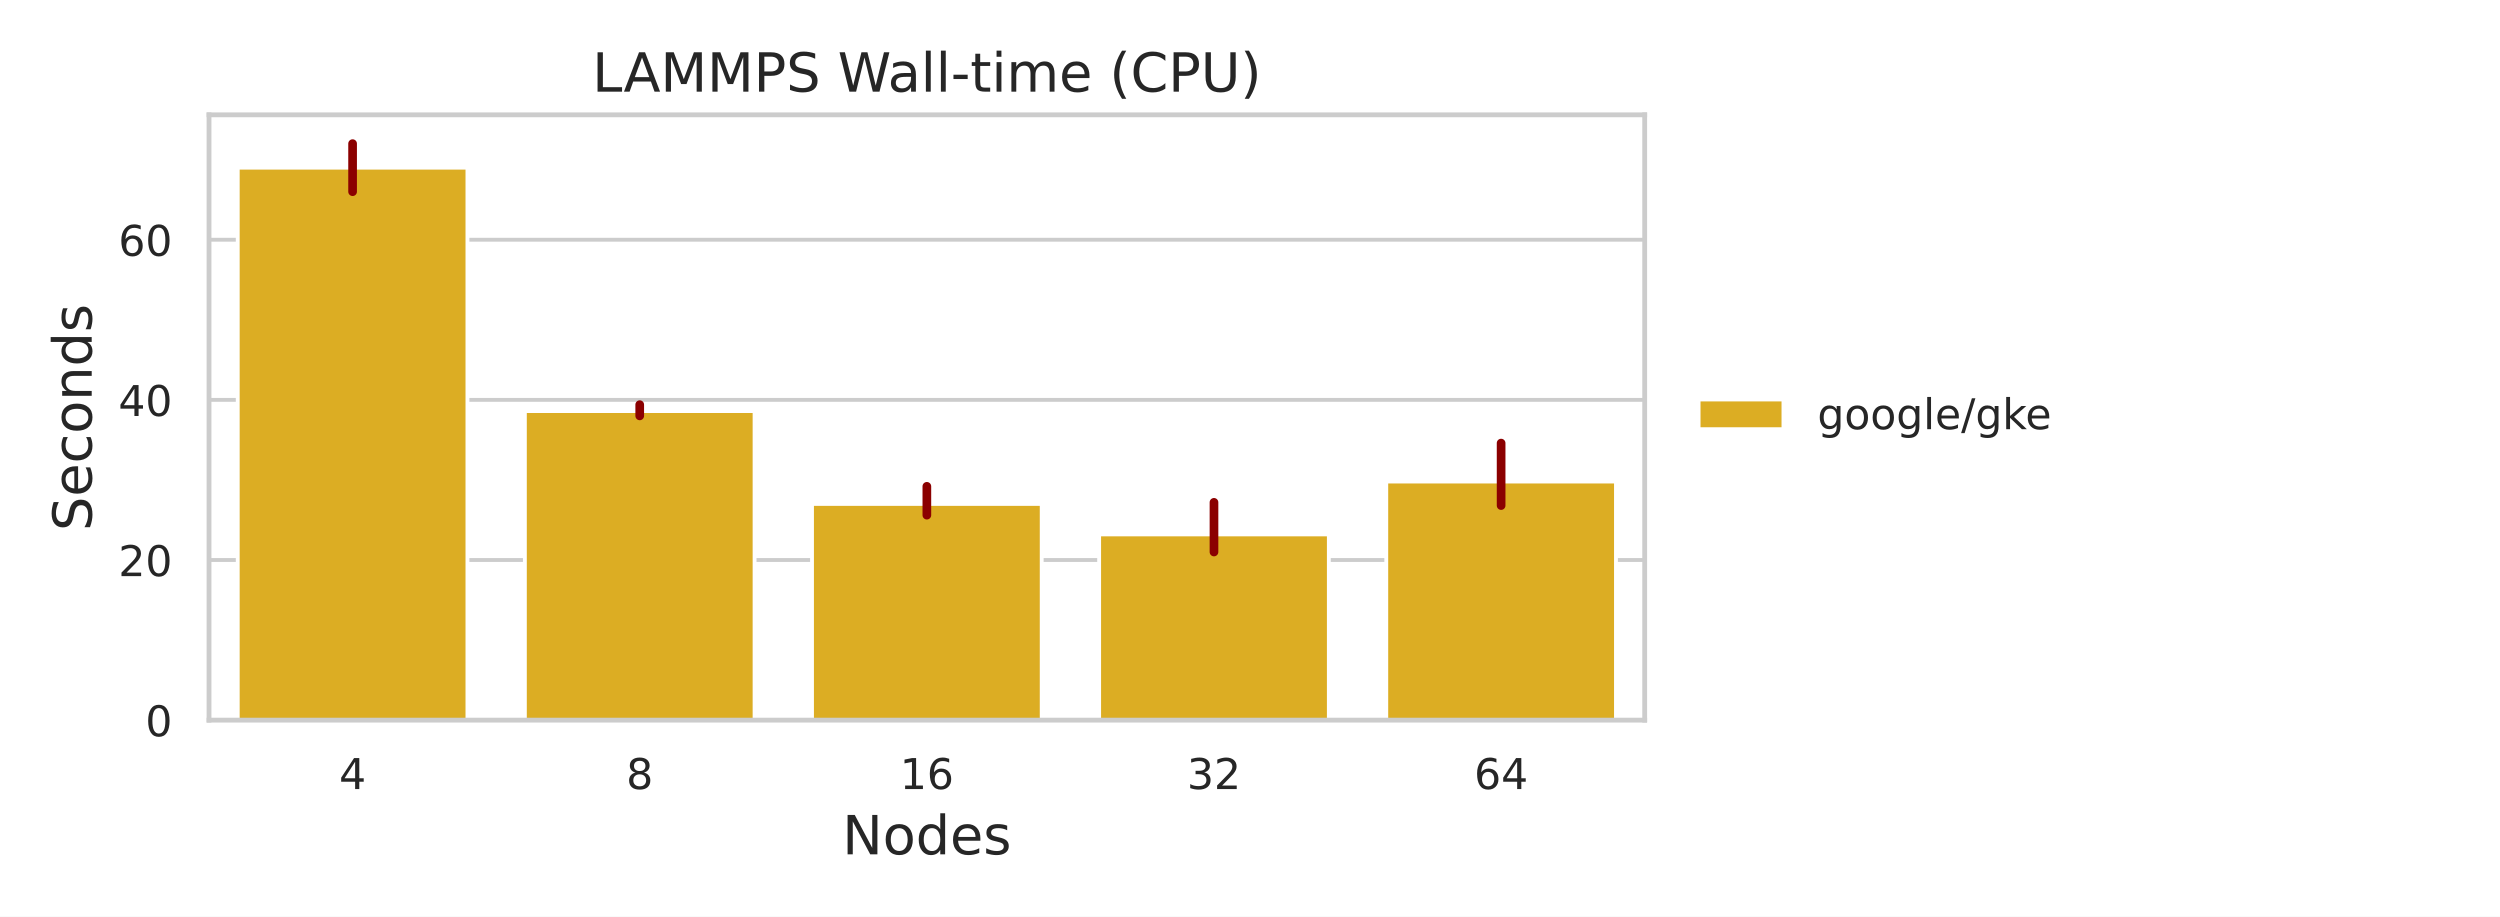
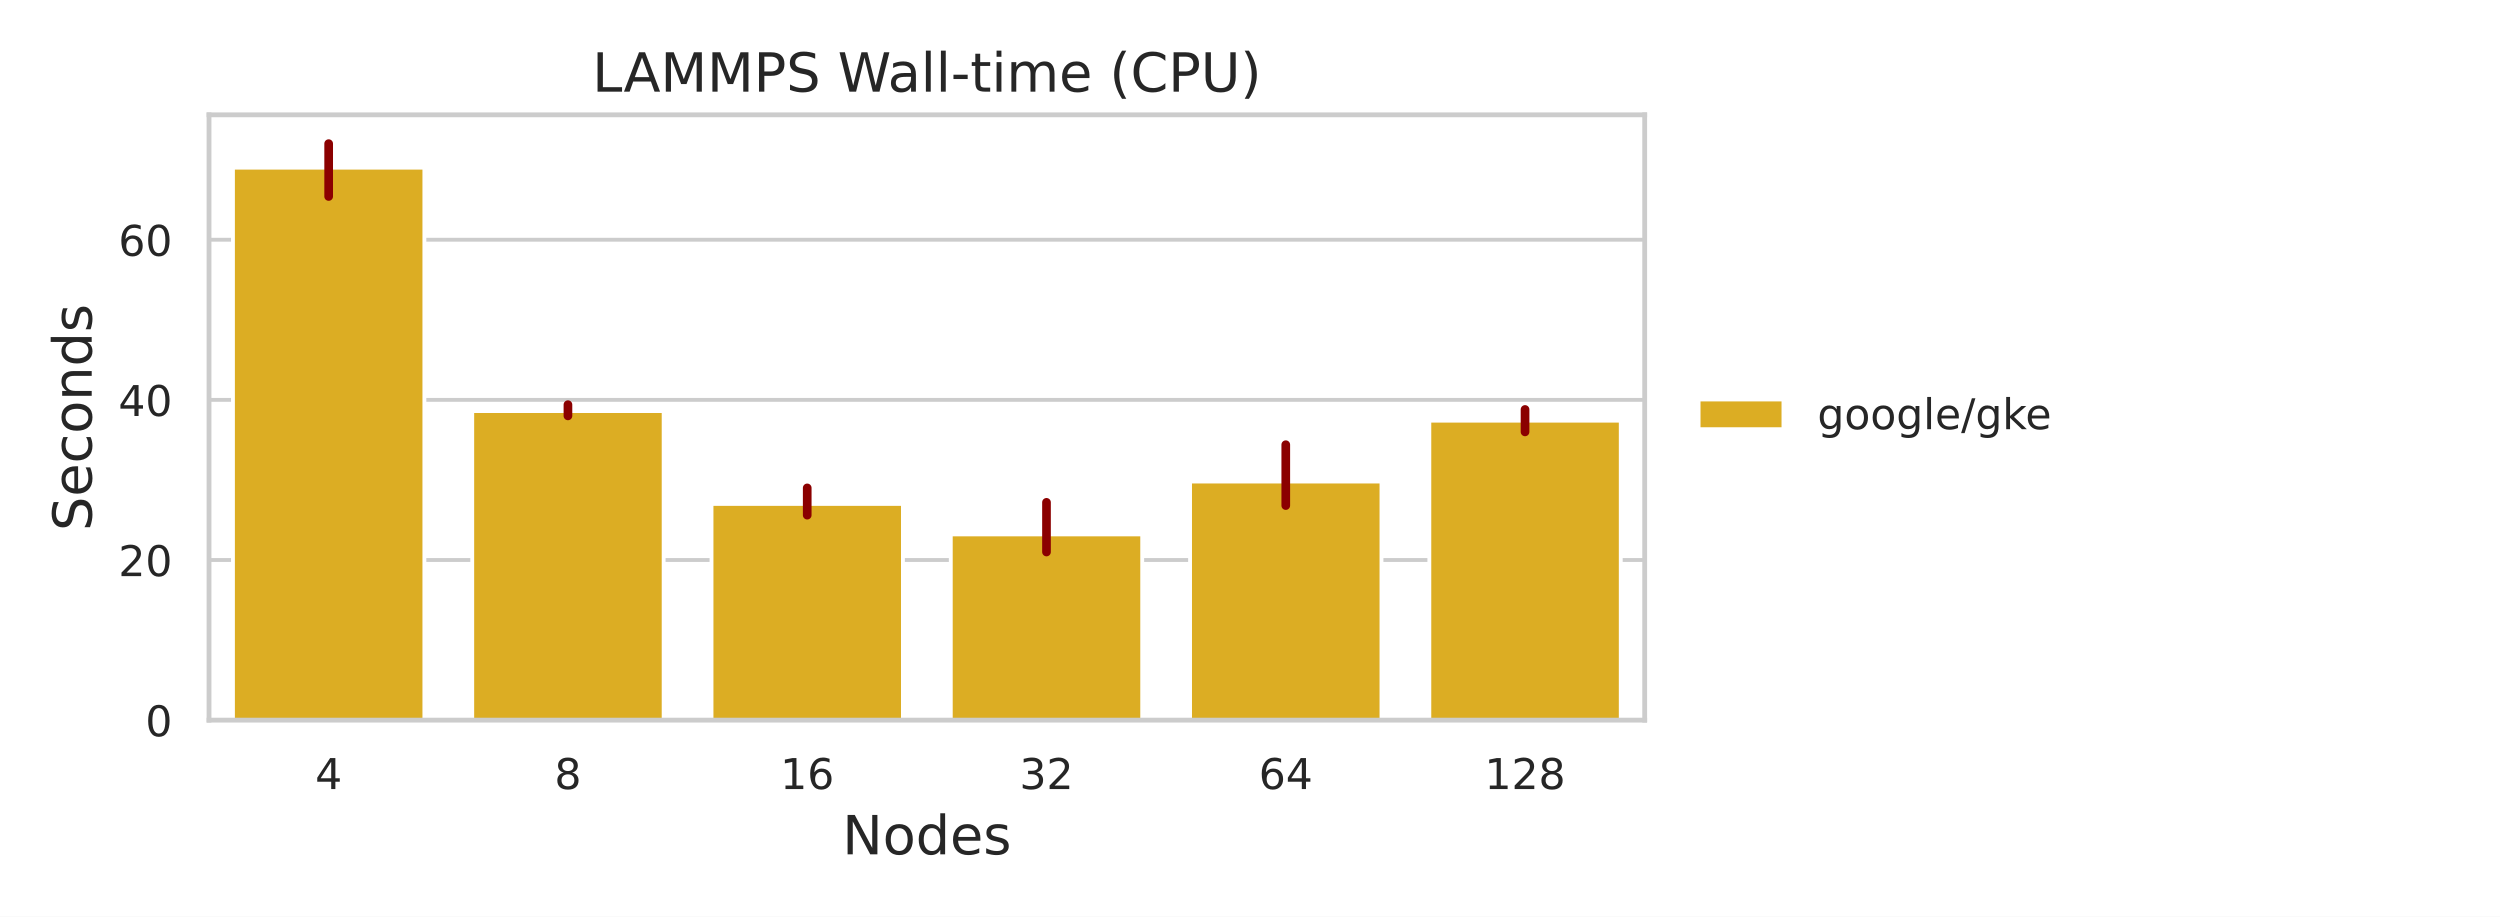
<svg xmlns="http://www.w3.org/2000/svg" xmlns:xlink="http://www.w3.org/1999/xlink" width="648pt" height="237.6pt" viewBox="0 0 648 237.6" version="1.1">
  <defs>
    <style type="text/css">*{stroke-linejoin: round; stroke-linecap: butt}</style>
  </defs>
  <g id="figure_1">
    <g id="patch_1">
      <path d="M 0 237.6  L 648 237.6  L 648 0  L 0 0  z " style="fill: #ffffff" />
    </g>
    <g id="axes_1">
      <g id="patch_2">
        <path d="M 54.18 186.66  L 426.301 186.66  L 426.301 29.76  L 54.18 29.76  z " style="fill: #ffffff" />
      </g>
      <g id="matplotlib.axis_1">
        <g id="xtick_1">
          <g id="text_1">
-             <g style="fill: #262626" transform="translate(87.89275 204.5183) scale(0.11 -0.11)">
+             <g style="fill: #262626" transform="translate(81.69073 204.5183) scale(0.11 -0.11)">
              <defs>
                <path id="DejaVuSans-34" d="M 2419 4116  L 825 1625  L 2419 1625  L 2419 4116  z M 2253 4666  L 3047 4666  L 3047 1625  L 3713 1625  L 3713 1100  L 3047 1100  L 3047 0  L 2419 0  L 2419 1100  L 313 1100  L 313 1709  L 2253 4666  z " transform="scale(0.015625)" />
              </defs>
              <use xlink:href="#DejaVuSans-34" />
            </g>
          </g>
        </g>
        <g id="xtick_2">
          <g id="text_2">
-             <g style="fill: #262626" transform="translate(162.317 204.5183) scale(0.11 -0.11)">
+             <g style="fill: #262626" transform="translate(143.7109 204.5183) scale(0.11 -0.11)">
              <defs>
                <path id="DejaVuSans-38" d="M 2034 2216  Q 1584 2216 1326 1975  Q 1069 1734 1069 1313  Q 1069 891 1326 650  Q 1584 409 2034 409  Q 2484 409 2743 651  Q 3003 894 3003 1313  Q 3003 1734 2745 1975  Q 2488 2216 2034 2216  z M 1403 2484  Q 997 2584 770 2862  Q 544 3141 544 3541  Q 544 4100 942 4425  Q 1341 4750 2034 4750  Q 2731 4750 3128 4425  Q 3525 4100 3525 3541  Q 3525 3141 3298 2862  Q 3072 2584 2669 2484  Q 3125 2378 3379 2068  Q 3634 1759 3634 1313  Q 3634 634 3220 271  Q 2806 -91 2034 -91  Q 1263 -91 848 271  Q 434 634 434 1313  Q 434 1759 690 2068  Q 947 2378 1403 2484  z M 1172 3481  Q 1172 3119 1398 2916  Q 1625 2713 2034 2713  Q 2441 2713 2670 2916  Q 2900 3119 2900 3481  Q 2900 3844 2670 4047  Q 2441 4250 2034 4250  Q 1625 4250 1398 4047  Q 1172 3844 1172 3481  z " transform="scale(0.015625)" />
              </defs>
              <use xlink:href="#DejaVuSans-38" />
            </g>
          </g>
        </g>
        <g id="xtick_3">
          <g id="text_3">
-             <g style="fill: #262626" transform="translate(233.2419 204.5183) scale(0.11 -0.11)">
+             <g style="fill: #262626" transform="translate(202.2318 204.5183) scale(0.11 -0.11)">
              <defs>
                <path id="DejaVuSans-31" d="M 794 531  L 1825 531  L 1825 4091  L 703 3866  L 703 4441  L 1819 4666  L 2450 4666  L 2450 531  L 3481 531  L 3481 0  L 794 0  L 794 531  z " transform="scale(0.015625)" />
                <path id="DejaVuSans-36" d="M 2113 2584  Q 1688 2584 1439 2293  Q 1191 2003 1191 1497  Q 1191 994 1439 701  Q 1688 409 2113 409  Q 2538 409 2786 701  Q 3034 994 3034 1497  Q 3034 2003 2786 2293  Q 2538 2584 2113 2584  z M 3366 4563  L 3366 3988  Q 3128 4100 2886 4159  Q 2644 4219 2406 4219  Q 1781 4219 1451 3797  Q 1122 3375 1075 2522  Q 1259 2794 1537 2939  Q 1816 3084 2150 3084  Q 2853 3084 3261 2657  Q 3669 2231 3669 1497  Q 3669 778 3244 343  Q 2819 -91 2113 -91  Q 1303 -91 875 529  Q 447 1150 447 2328  Q 447 3434 972 4092  Q 1497 4750 2381 4750  Q 2619 4750 2861 4703  Q 3103 4656 3366 4563  z " transform="scale(0.015625)" />
              </defs>
              <use xlink:href="#DejaVuSans-31" />
              <use xlink:href="#DejaVuSans-36" x="63.623" />
            </g>
          </g>
        </g>
        <g id="xtick_4">
          <g id="text_4">
-             <g style="fill: #262626" transform="translate(307.6661 204.5183) scale(0.11 -0.11)">
+             <g style="fill: #262626" transform="translate(264.252 204.5183) scale(0.11 -0.11)">
              <defs>
                <path id="DejaVuSans-33" d="M 2597 2516  Q 3050 2419 3304 2112  Q 3559 1806 3559 1356  Q 3559 666 3084 287  Q 2609 -91 1734 -91  Q 1441 -91 1130 -33  Q 819 25 488 141  L 488 750  Q 750 597 1062 519  Q 1375 441 1716 441  Q 2309 441 2620 675  Q 2931 909 2931 1356  Q 2931 1769 2642 2001  Q 2353 2234 1838 2234  L 1294 2234  L 1294 2753  L 1863 2753  Q 2328 2753 2575 2939  Q 2822 3125 2822 3475  Q 2822 3834 2567 4026  Q 2313 4219 1838 4219  Q 1578 4219 1281 4162  Q 984 4106 628 3988  L 628 4550  Q 988 4650 1302 4700  Q 1616 4750 1894 4750  Q 2613 4750 3031 4423  Q 3450 4097 3450 3541  Q 3450 3153 3228 2886  Q 3006 2619 2597 2516  z " transform="scale(0.015625)" />
                <path id="DejaVuSans-32" d="M 1228 531  L 3431 531  L 3431 0  L 469 0  L 469 531  Q 828 903 1448 1529  Q 2069 2156 2228 2338  Q 2531 2678 2651 2914  Q 2772 3150 2772 3378  Q 2772 3750 2511 3984  Q 2250 4219 1831 4219  Q 1534 4219 1204 4116  Q 875 4013 500 3803  L 500 4441  Q 881 4594 1212 4672  Q 1544 4750 1819 4750  Q 2544 4750 2975 4387  Q 3406 4025 3406 3419  Q 3406 3131 3298 2873  Q 3191 2616 2906 2266  Q 2828 2175 2409 1742  Q 1991 1309 1228 531  z " transform="scale(0.015625)" />
              </defs>
              <use xlink:href="#DejaVuSans-33" />
              <use xlink:href="#DejaVuSans-32" x="63.623" />
            </g>
          </g>
        </g>
        <g id="xtick_5">
          <g id="text_5">
-             <g style="fill: #262626" transform="translate(382.0903 204.5183) scale(0.11 -0.11)">
+             <g style="fill: #262626" transform="translate(326.2722 204.5183) scale(0.11 -0.11)">
              <use xlink:href="#DejaVuSans-36" />
              <use xlink:href="#DejaVuSans-34" x="63.623" />
            </g>
          </g>
        </g>
-         <g id="text_6">
+         <g id="xtick_6">
+           <g id="text_6">
+             <g style="fill: #262626" transform="translate(384.793 204.5183) scale(0.11 -0.11)">
+               <use xlink:href="#DejaVuSans-31" />
+               <use xlink:href="#DejaVuSans-32" x="63.623" />
+               <use xlink:href="#DejaVuSans-38" x="127.246" />
+             </g>
+           </g>
+         </g>
+         <g id="text_7">
          <g style="fill: #262626" transform="translate(218.3229 221.4437) scale(0.14 -0.14)">
            <defs>
              <path id="DejaVuSans-4e" d="M 628 4666  L 1478 4666  L 3547 763  L 3547 4666  L 4159 4666  L 4159 0  L 3309 0  L 1241 3903  L 1241 0  L 628 0  L 628 4666  z " transform="scale(0.015625)" />
              <path id="DejaVuSans-6f" d="M 1959 3097  Q 1497 3097 1228 2736  Q 959 2375 959 1747  Q 959 1119 1226 758  Q 1494 397 1959 397  Q 2419 397 2687 759  Q 2956 1122 2956 1747  Q 2956 2369 2687 2733  Q 2419 3097 1959 3097  z M 1959 3584  Q 2709 3584 3137 3096  Q 3566 2609 3566 1747  Q 3566 888 3137 398  Q 2709 -91 1959 -91  Q 1206 -91 779 398  Q 353 888 353 1747  Q 353 2609 779 3096  Q 1206 3584 1959 3584  z " transform="scale(0.015625)" />
              <path id="DejaVuSans-64" d="M 2906 2969  L 2906 4863  L 3481 4863  L 3481 0  L 2906 0  L 2906 525  Q 2725 213 2448 61  Q 2172 -91 1784 -91  Q 1150 -91 751 415  Q 353 922 353 1747  Q 353 2572 751 3078  Q 1150 3584 1784 3584  Q 2172 3584 2448 3432  Q 2725 3281 2906 2969  z M 947 1747  Q 947 1113 1208 752  Q 1469 391 1925 391  Q 2381 391 2643 752  Q 2906 1113 2906 1747  Q 2906 2381 2643 2742  Q 2381 3103 1925 3103  Q 1469 3103 1208 2742  Q 947 2381 947 1747  z " transform="scale(0.015625)" />
              <path id="DejaVuSans-65" d="M 3597 1894  L 3597 1613  L 953 1613  Q 991 1019 1311 708  Q 1631 397 2203 397  Q 2534 397 2845 478  Q 3156 559 3463 722  L 3463 178  Q 3153 47 2828 -22  Q 2503 -91 2169 -91  Q 1331 -91 842 396  Q 353 884 353 1716  Q 353 2575 817 3079  Q 1281 3584 2069 3584  Q 2775 3584 3186 3129  Q 3597 2675 3597 1894  z M 3022 2063  Q 3016 2534 2758 2815  Q 2500 3097 2075 3097  Q 1594 3097 1305 2825  Q 1016 2553 972 2059  L 3022 2063  z " transform="scale(0.015625)" />
              <path id="DejaVuSans-73" d="M 2834 3397  L 2834 2853  Q 2591 2978 2328 3040  Q 2066 3103 1784 3103  Q 1356 3103 1142 2972  Q 928 2841 928 2578  Q 928 2378 1081 2264  Q 1234 2150 1697 2047  L 1894 2003  Q 2506 1872 2764 1633  Q 3022 1394 3022 966  Q 3022 478 2636 193  Q 2250 -91 1575 -91  Q 1294 -91 989 -36  Q 684 19 347 128  L 347 722  Q 666 556 975 473  Q 1284 391 1588 391  Q 1994 391 2212 530  Q 2431 669 2431 922  Q 2431 1156 2273 1281  Q 2116 1406 1581 1522  L 1381 1569  Q 847 1681 609 1914  Q 372 2147 372 2553  Q 372 3047 722 3315  Q 1072 3584 1716 3584  Q 2034 3584 2315 3537  Q 2597 3491 2834 3397  z " transform="scale(0.015625)" />
            </defs>
            <use xlink:href="#DejaVuSans-4e" />
            <use xlink:href="#DejaVuSans-6f" x="74.805" />
            <use xlink:href="#DejaVuSans-64" x="135.986" />
            <use xlink:href="#DejaVuSans-65" x="199.463" />
            <use xlink:href="#DejaVuSans-73" x="260.986" />
          </g>
        </g>
      </g>
      <g id="matplotlib.axis_2">
        <g id="ytick_1">
          <g id="line2d_1">
-             <path d="M 54.18 186.66  L 426.301 186.66  " clip-path="url(#p66bd700eab)" style="fill: none; stroke: #cccccc; stroke-linecap: round" />
-           </g>
-           <g id="text_7">
+             <path d="M 54.18 186.66  L 426.301 186.66  " clip-path="url(#p4d5abc5687)" style="fill: none; stroke: #cccccc; stroke-linecap: round" />
+           </g>
+           <g id="text_8">
            <g style="fill: #262626" transform="translate(37.68125 190.8391) scale(0.11 -0.11)">
              <defs>
                <path id="DejaVuSans-30" d="M 2034 4250  Q 1547 4250 1301 3770  Q 1056 3291 1056 2328  Q 1056 1369 1301 889  Q 1547 409 2034 409  Q 2525 409 2770 889  Q 3016 1369 3016 2328  Q 3016 3291 2770 3770  Q 2525 4250 2034 4250  z M 2034 4750  Q 2819 4750 3233 4129  Q 3647 3509 3647 2328  Q 3647 1150 3233 529  Q 2819 -91 2034 -91  Q 1250 -91 836 529  Q 422 1150 422 2328  Q 422 3509 836 4129  Q 1250 4750 2034 4750  z " transform="scale(0.015625)" />
              </defs>
              <use xlink:href="#DejaVuSans-30" />
            </g>
          </g>
        </g>
        <g id="ytick_2">
          <g id="line2d_2">
-             <path d="M 54.18 145.152  L 426.301 145.152  " clip-path="url(#p66bd700eab)" style="fill: none; stroke: #cccccc; stroke-linecap: round" />
-           </g>
-           <g id="text_8">
+             <path d="M 54.18 145.152  L 426.301 145.152  " clip-path="url(#p4d5abc5687)" style="fill: none; stroke: #cccccc; stroke-linecap: round" />
+           </g>
+           <g id="text_9">
            <g style="fill: #262626" transform="translate(30.6825 149.3312) scale(0.11 -0.11)">
              <use xlink:href="#DejaVuSans-32" />
              <use xlink:href="#DejaVuSans-30" x="63.623" />
            </g>
          </g>
        </g>
        <g id="ytick_3">
          <g id="line2d_3">
-             <path d="M 54.18 103.644  L 426.301 103.644  " clip-path="url(#p66bd700eab)" style="fill: none; stroke: #cccccc; stroke-linecap: round" />
-           </g>
-           <g id="text_9">
+             <path d="M 54.18 103.644  L 426.301 103.644  " clip-path="url(#p4d5abc5687)" style="fill: none; stroke: #cccccc; stroke-linecap: round" />
+           </g>
+           <g id="text_10">
            <g style="fill: #262626" transform="translate(30.6825 107.8233) scale(0.11 -0.11)">
              <use xlink:href="#DejaVuSans-34" />
              <use xlink:href="#DejaVuSans-30" x="63.623" />
            </g>
          </g>
        </g>
        <g id="ytick_4">
          <g id="line2d_4">
-             <path d="M 54.18 62.136  L 426.301 62.136  " clip-path="url(#p66bd700eab)" style="fill: none; stroke: #cccccc; stroke-linecap: round" />
-           </g>
-           <g id="text_10">
+             <path d="M 54.18 62.136  L 426.301 62.136  " clip-path="url(#p4d5abc5687)" style="fill: none; stroke: #cccccc; stroke-linecap: round" />
+           </g>
+           <g id="text_11">
            <g style="fill: #262626" transform="translate(30.6825 66.31533) scale(0.11 -0.11)">
              <use xlink:href="#DejaVuSans-36" />
              <use xlink:href="#DejaVuSans-30" x="63.623" />
            </g>
          </g>
        </g>
-         <g id="text_11">
+         <g id="text_12">
          <g style="fill: #262626" transform="translate(23.77094 137.6198) rotate(-90) scale(0.14 -0.14)">
            <defs>
              <path id="DejaVuSans-53" d="M 3425 4513  L 3425 3897  Q 3066 4069 2747 4153  Q 2428 4238 2131 4238  Q 1616 4238 1336 4038  Q 1056 3838 1056 3469  Q 1056 3159 1242 3001  Q 1428 2844 1947 2747  L 2328 2669  Q 3034 2534 3370 2195  Q 3706 1856 3706 1288  Q 3706 609 3251 259  Q 2797 -91 1919 -91  Q 1588 -91 1214 -16  Q 841 59 441 206  L 441 856  Q 825 641 1194 531  Q 1563 422 1919 422  Q 2459 422 2753 634  Q 3047 847 3047 1241  Q 3047 1584 2836 1778  Q 2625 1972 2144 2069  L 1759 2144  Q 1053 2284 737 2584  Q 422 2884 422 3419  Q 422 4038 858 4394  Q 1294 4750 2059 4750  Q 2388 4750 2728 4690  Q 3069 4631 3425 4513  z " transform="scale(0.015625)" />
              <path id="DejaVuSans-63" d="M 3122 3366  L 3122 2828  Q 2878 2963 2633 3030  Q 2388 3097 2138 3097  Q 1578 3097 1268 2742  Q 959 2388 959 1747  Q 959 1106 1268 751  Q 1578 397 2138 397  Q 2388 397 2633 464  Q 2878 531 3122 666  L 3122 134  Q 2881 22 2623 -34  Q 2366 -91 2075 -91  Q 1284 -91 818 406  Q 353 903 353 1747  Q 353 2603 823 3093  Q 1294 3584 2113 3584  Q 2378 3584 2631 3529  Q 2884 3475 3122 3366  z " transform="scale(0.015625)" />
              <path id="DejaVuSans-6e" d="M 3513 2113  L 3513 0  L 2938 0  L 2938 2094  Q 2938 2591 2744 2837  Q 2550 3084 2163 3084  Q 1697 3084 1428 2787  Q 1159 2491 1159 1978  L 1159 0  L 581 0  L 581 3500  L 1159 3500  L 1159 2956  Q 1366 3272 1645 3428  Q 1925 3584 2291 3584  Q 2894 3584 3203 3211  Q 3513 2838 3513 2113  z " transform="scale(0.015625)" />
            </defs>
            <use xlink:href="#DejaVuSans-53" />
            <use xlink:href="#DejaVuSans-65" x="63.477" />
            <use xlink:href="#DejaVuSans-63" x="125" />
            <use xlink:href="#DejaVuSans-6f" x="179.98" />
            <use xlink:href="#DejaVuSans-6e" x="241.162" />
            <use xlink:href="#DejaVuSans-64" x="304.541" />
            <use xlink:href="#DejaVuSans-73" x="368.018" />
          </g>
        </g>
      </g>
      <g id="patch_3">
-         <path d="M 61.622 186.66  L 121.162 186.66  L 121.162 43.458  L 61.622 43.458  z " clip-path="url(#p66bd700eab)" style="fill: #dcad23; stroke: #ffffff; stroke-linejoin: miter" />
+         <path d="M 60.382 186.66  L 109.998 186.66  L 109.998 43.458  L 60.382 43.458  z " clip-path="url(#p4d5abc5687)" style="fill: #dcad23; stroke: #ffffff; stroke-linejoin: miter" />
      </g>
      <g id="patch_4">
-         <path d="M 136.047 186.66  L 195.586 186.66  L 195.586 106.55  L 136.047 106.55  z " clip-path="url(#p66bd700eab)" style="fill: #dcad23; stroke: #ffffff; stroke-linejoin: miter" />
+         <path d="M 122.402 186.66  L 172.018 186.66  L 172.018 106.55  L 122.402 106.55  z " clip-path="url(#p4d5abc5687)" style="fill: #dcad23; stroke: #ffffff; stroke-linejoin: miter" />
      </g>
      <g id="patch_5">
-         <path d="M 210.471 186.66  L 270.01 186.66  L 270.01 130.624  L 210.471 130.624  z " clip-path="url(#p66bd700eab)" style="fill: #dcad23; stroke: #ffffff; stroke-linejoin: miter" />
+         <path d="M 184.422 186.66  L 234.039 186.66  L 234.039 130.624  L 184.422 130.624  z " clip-path="url(#p4d5abc5687)" style="fill: #dcad23; stroke: #ffffff; stroke-linejoin: miter" />
      </g>
      <g id="patch_6">
-         <path d="M 284.895 186.66  L 344.435 186.66  L 344.435 138.511  L 284.895 138.511  z " clip-path="url(#p66bd700eab)" style="fill: #dcad23; stroke: #ffffff; stroke-linejoin: miter" />
+         <path d="M 246.443 186.66  L 296.059 186.66  L 296.059 138.511  L 246.443 138.511  z " clip-path="url(#p4d5abc5687)" style="fill: #dcad23; stroke: #ffffff; stroke-linejoin: miter" />
      </g>
      <g id="patch_7">
-         <path d="M 359.319 186.66  L 418.859 186.66  L 418.859 124.813  L 359.319 124.813  z " clip-path="url(#p66bd700eab)" style="fill: #dcad23; stroke: #ffffff; stroke-linejoin: miter" />
+         <path d="M 308.463 186.66  L 358.079 186.66  L 358.079 124.813  L 308.463 124.813  z " clip-path="url(#p4d5abc5687)" style="fill: #dcad23; stroke: #ffffff; stroke-linejoin: miter" />
      </g>
      <g id="patch_8">
-         <path d="M 91.392 186.66  L 91.392 186.66  L 91.392 186.66  L 91.392 186.66  z " clip-path="url(#p66bd700eab)" style="fill: #dcad23; stroke: #ffffff; stroke-linejoin: miter" />
+         <path d="M 370.483 186.66  L 420.099 186.66  L 420.099 109.04  L 370.483 109.04  z " clip-path="url(#p4d5abc5687)" style="fill: #dcad23; stroke: #ffffff; stroke-linejoin: miter" />
+       </g>
+       <g id="patch_9">
+         <path d="M 85.19 186.66  L 85.19 186.66  L 85.19 186.66  L 85.19 186.66  z " clip-path="url(#p4d5abc5687)" style="fill: #dcad23; stroke: #ffffff; stroke-linejoin: miter" />
      </g>
      <g id="line2d_5">
-         <path d="M 91.392 49.684  L 91.392 37.231  " clip-path="url(#p66bd700eab)" style="fill: none; stroke: #8b0000; stroke-width: 2.25; stroke-linecap: round" />
+         <path d="M 85.19 50.929  L 85.19 37.231  " clip-path="url(#p4d5abc5687)" style="fill: none; stroke: #8b0000; stroke-width: 2.25; stroke-linecap: round" />
      </g>
      <g id="line2d_6">
-         <path d="M 165.816 107.795  L 165.816 104.889  " clip-path="url(#p66bd700eab)" style="fill: none; stroke: #8b0000; stroke-width: 2.25; stroke-linecap: round" />
+         <path d="M 147.21 107.795  L 147.21 104.889  " clip-path="url(#p4d5abc5687)" style="fill: none; stroke: #8b0000; stroke-width: 2.25; stroke-linecap: round" />
      </g>
      <g id="line2d_7">
-         <path d="M 240.241 133.53  L 240.241 126.058  " clip-path="url(#p66bd700eab)" style="fill: none; stroke: #8b0000; stroke-width: 2.25; stroke-linecap: round" />
+         <path d="M 209.231 133.53  L 209.231 126.463  " clip-path="url(#p4d5abc5687)" style="fill: none; stroke: #8b0000; stroke-width: 2.25; stroke-linecap: round" />
      </g>
      <g id="line2d_8">
-         <path d="M 314.665 143.077  L 314.665 130.209  " clip-path="url(#p66bd700eab)" style="fill: none; stroke: #8b0000; stroke-width: 2.25; stroke-linecap: round" />
+         <path d="M 271.251 143.077  L 271.251 130.209  " clip-path="url(#p4d5abc5687)" style="fill: none; stroke: #8b0000; stroke-width: 2.25; stroke-linecap: round" />
      </g>
      <g id="line2d_9">
-         <path d="M 389.089 131.039  L 389.089 114.851  " clip-path="url(#p66bd700eab)" style="fill: none; stroke: #8b0000; stroke-width: 2.25; stroke-linecap: round" />
-       </g>
-       <g id="patch_9">
+         <path d="M 333.271 131.039  L 333.271 115.266  " clip-path="url(#p4d5abc5687)" style="fill: none; stroke: #8b0000; stroke-width: 2.25; stroke-linecap: round" />
+       </g>
+       <g id="line2d_10">
+         <path d="M 395.291 111.946  L 395.291 106.135  " clip-path="url(#p4d5abc5687)" style="fill: none; stroke: #8b0000; stroke-width: 2.25; stroke-linecap: round" />
+       </g>
+       <g id="patch_10">
        <path d="M 54.18 186.66  L 54.18 29.76  " style="fill: none; stroke: #cccccc; stroke-width: 1.25; stroke-linejoin: miter; stroke-linecap: square" />
      </g>
-       <g id="patch_10">
+       <g id="patch_11">
        <path d="M 426.301 186.66  L 426.301 29.76  " style="fill: none; stroke: #cccccc; stroke-width: 1.25; stroke-linejoin: miter; stroke-linecap: square" />
      </g>
-       <g id="patch_11">
+       <g id="patch_12">
        <path d="M 54.18 186.66  L 426.301 186.66  " style="fill: none; stroke: #cccccc; stroke-width: 1.25; stroke-linejoin: miter; stroke-linecap: square" />
      </g>
-       <g id="patch_12">
+       <g id="patch_13">
        <path d="M 54.18 29.76  L 426.301 29.76  " style="fill: none; stroke: #cccccc; stroke-width: 1.25; stroke-linejoin: miter; stroke-linecap: square" />
      </g>
-       <g id="text_12">
+       <g id="text_13">
        <g style="fill: #262626" transform="translate(153.5128 23.76) scale(0.14 -0.14)">
          <defs>
            <path id="DejaVuSans-4c" d="M 628 4666  L 1259 4666  L 1259 531  L 3531 531  L 3531 0  L 628 0  L 628 4666  z " transform="scale(0.015625)" />
            <path id="DejaVuSans-41" d="M 2188 4044  L 1331 1722  L 3047 1722  L 2188 4044  z M 1831 4666  L 2547 4666  L 4325 0  L 3669 0  L 3244 1197  L 1141 1197  L 716 0  L 50 0  L 1831 4666  z " transform="scale(0.015625)" />
            <path id="DejaVuSans-4d" d="M 628 4666  L 1569 4666  L 2759 1491  L 3956 4666  L 4897 4666  L 4897 0  L 4281 0  L 4281 4097  L 3078 897  L 2444 897  L 1241 4097  L 1241 0  L 628 0  L 628 4666  z " transform="scale(0.015625)" />
            <path id="DejaVuSans-50" d="M 1259 4147  L 1259 2394  L 2053 2394  Q 2494 2394 2734 2622  Q 2975 2850 2975 3272  Q 2975 3691 2734 3919  Q 2494 4147 2053 4147  L 1259 4147  z M 628 4666  L 2053 4666  Q 2838 4666 3239 4311  Q 3641 3956 3641 3272  Q 3641 2581 3239 2228  Q 2838 1875 2053 1875  L 1259 1875  L 1259 0  L 628 0  L 628 4666  z " transform="scale(0.015625)" />
            <path id="DejaVuSans-20" transform="scale(0.015625)" />
            <path id="DejaVuSans-57" d="M 213 4666  L 850 4666  L 1831 722  L 2809 4666  L 3519 4666  L 4500 722  L 5478 4666  L 6119 4666  L 4947 0  L 4153 0  L 3169 4050  L 2175 0  L 1381 0  L 213 4666  z " transform="scale(0.015625)" />
            <path id="DejaVuSans-61" d="M 2194 1759  Q 1497 1759 1228 1600  Q 959 1441 959 1056  Q 959 750 1161 570  Q 1363 391 1709 391  Q 2188 391 2477 730  Q 2766 1069 2766 1631  L 2766 1759  L 2194 1759  z M 3341 1997  L 3341 0  L 2766 0  L 2766 531  Q 2569 213 2275 61  Q 1981 -91 1556 -91  Q 1019 -91 701 211  Q 384 513 384 1019  Q 384 1609 779 1909  Q 1175 2209 1959 2209  L 2766 2209  L 2766 2266  Q 2766 2663 2505 2880  Q 2244 3097 1772 3097  Q 1472 3097 1187 3025  Q 903 2953 641 2809  L 641 3341  Q 956 3463 1253 3523  Q 1550 3584 1831 3584  Q 2591 3584 2966 3190  Q 3341 2797 3341 1997  z " transform="scale(0.015625)" />
            <path id="DejaVuSans-6c" d="M 603 4863  L 1178 4863  L 1178 0  L 603 0  L 603 4863  z " transform="scale(0.015625)" />
            <path id="DejaVuSans-2d" d="M 313 2009  L 1997 2009  L 1997 1497  L 313 1497  L 313 2009  z " transform="scale(0.015625)" />
            <path id="DejaVuSans-74" d="M 1172 4494  L 1172 3500  L 2356 3500  L 2356 3053  L 1172 3053  L 1172 1153  Q 1172 725 1289 603  Q 1406 481 1766 481  L 2356 481  L 2356 0  L 1766 0  Q 1100 0 847 248  Q 594 497 594 1153  L 594 3053  L 172 3053  L 172 3500  L 594 3500  L 594 4494  L 1172 4494  z " transform="scale(0.015625)" />
            <path id="DejaVuSans-69" d="M 603 3500  L 1178 3500  L 1178 0  L 603 0  L 603 3500  z M 603 4863  L 1178 4863  L 1178 4134  L 603 4134  L 603 4863  z " transform="scale(0.015625)" />
            <path id="DejaVuSans-6d" d="M 3328 2828  Q 3544 3216 3844 3400  Q 4144 3584 4550 3584  Q 5097 3584 5394 3201  Q 5691 2819 5691 2113  L 5691 0  L 5113 0  L 5113 2094  Q 5113 2597 4934 2840  Q 4756 3084 4391 3084  Q 3944 3084 3684 2787  Q 3425 2491 3425 1978  L 3425 0  L 2847 0  L 2847 2094  Q 2847 2600 2669 2842  Q 2491 3084 2119 3084  Q 1678 3084 1418 2786  Q 1159 2488 1159 1978  L 1159 0  L 581 0  L 581 3500  L 1159 3500  L 1159 2956  Q 1356 3278 1631 3431  Q 1906 3584 2284 3584  Q 2666 3584 2933 3390  Q 3200 3197 3328 2828  z " transform="scale(0.015625)" />
            <path id="DejaVuSans-28" d="M 1984 4856  Q 1566 4138 1362 3434  Q 1159 2731 1159 2009  Q 1159 1288 1364 580  Q 1569 -128 1984 -844  L 1484 -844  Q 1016 -109 783 600  Q 550 1309 550 2009  Q 550 2706 781 3412  Q 1013 4119 1484 4856  L 1984 4856  z " transform="scale(0.015625)" />
            <path id="DejaVuSans-43" d="M 4122 4306  L 4122 3641  Q 3803 3938 3442 4084  Q 3081 4231 2675 4231  Q 1875 4231 1450 3742  Q 1025 3253 1025 2328  Q 1025 1406 1450 917  Q 1875 428 2675 428  Q 3081 428 3442 575  Q 3803 722 4122 1019  L 4122 359  Q 3791 134 3420 21  Q 3050 -91 2638 -91  Q 1578 -91 968 557  Q 359 1206 359 2328  Q 359 3453 968 4101  Q 1578 4750 2638 4750  Q 3056 4750 3426 4639  Q 3797 4528 4122 4306  z " transform="scale(0.015625)" />
            <path id="DejaVuSans-55" d="M 556 4666  L 1191 4666  L 1191 1831  Q 1191 1081 1462 751  Q 1734 422 2344 422  Q 2950 422 3222 751  Q 3494 1081 3494 1831  L 3494 4666  L 4128 4666  L 4128 1753  Q 4128 841 3676 375  Q 3225 -91 2344 -91  Q 1459 -91 1007 375  Q 556 841 556 1753  L 556 4666  z " transform="scale(0.015625)" />
            <path id="DejaVuSans-29" d="M 513 4856  L 1013 4856  Q 1481 4119 1714 3412  Q 1947 2706 1947 2009  Q 1947 1309 1714 600  Q 1481 -109 1013 -844  L 513 -844  Q 928 -128 1133 580  Q 1338 1288 1338 2009  Q 1338 2731 1133 3434  Q 928 4138 513 4856  z " transform="scale(0.015625)" />
          </defs>
          <use xlink:href="#DejaVuSans-4c" />
          <use xlink:href="#DejaVuSans-41" x="57.963" />
          <use xlink:href="#DejaVuSans-4d" x="126.371" />
          <use xlink:href="#DejaVuSans-4d" x="212.65" />
          <use xlink:href="#DejaVuSans-50" x="298.93" />
          <use xlink:href="#DejaVuSans-53" x="359.232" />
          <use xlink:href="#DejaVuSans-20" x="422.709" />
          <use xlink:href="#DejaVuSans-57" x="454.496" />
          <use xlink:href="#DejaVuSans-61" x="546.998" />
          <use xlink:href="#DejaVuSans-6c" x="608.277" />
          <use xlink:href="#DejaVuSans-6c" x="636.061" />
          <use xlink:href="#DejaVuSans-2d" x="663.844" />
          <use xlink:href="#DejaVuSans-74" x="699.928" />
          <use xlink:href="#DejaVuSans-69" x="739.137" />
          <use xlink:href="#DejaVuSans-6d" x="766.92" />
          <use xlink:href="#DejaVuSans-65" x="864.332" />
          <use xlink:href="#DejaVuSans-20" x="925.855" />
          <use xlink:href="#DejaVuSans-28" x="957.643" />
          <use xlink:href="#DejaVuSans-43" x="996.656" />
          <use xlink:href="#DejaVuSans-50" x="1066.48" />
          <use xlink:href="#DejaVuSans-55" x="1126.783" />
          <use xlink:href="#DejaVuSans-29" x="1199.977" />
        </g>
      </g>
    </g>
    <g id="axes_2">
      <g id="legend_1">
-         <g id="patch_13">
+         <g id="patch_14">
          <path d="M 440.273 111.245  L 462.273 111.245  L 462.273 103.545  L 440.273 103.545  z " style="fill: #dcad23; stroke: #ffffff; stroke-linejoin: miter" />
        </g>
-         <g id="text_13">
+         <g id="text_14">
          <g style="fill: #262626" transform="translate(471.0733 111.2453) scale(0.11 -0.11)">
            <defs>
              <path id="DejaVuSans-67" d="M 2906 1791  Q 2906 2416 2648 2759  Q 2391 3103 1925 3103  Q 1463 3103 1205 2759  Q 947 2416 947 1791  Q 947 1169 1205 825  Q 1463 481 1925 481  Q 2391 481 2648 825  Q 2906 1169 2906 1791  z M 3481 434  Q 3481 -459 3084 -895  Q 2688 -1331 1869 -1331  Q 1566 -1331 1297 -1286  Q 1028 -1241 775 -1147  L 775 -588  Q 1028 -725 1275 -790  Q 1522 -856 1778 -856  Q 2344 -856 2625 -561  Q 2906 -266 2906 331  L 2906 616  Q 2728 306 2450 153  Q 2172 0 1784 0  Q 1141 0 747 490  Q 353 981 353 1791  Q 353 2603 747 3093  Q 1141 3584 1784 3584  Q 2172 3584 2450 3431  Q 2728 3278 2906 2969  L 2906 3500  L 3481 3500  L 3481 434  z " transform="scale(0.015625)" />
              <path id="DejaVuSans-2f" d="M 1625 4666  L 2156 4666  L 531 -594  L 0 -594  L 1625 4666  z " transform="scale(0.015625)" />
              <path id="DejaVuSans-6b" d="M 581 4863  L 1159 4863  L 1159 1991  L 2875 3500  L 3609 3500  L 1753 1863  L 3688 0  L 2938 0  L 1159 1709  L 1159 0  L 581 0  L 581 4863  z " transform="scale(0.015625)" />
            </defs>
            <use xlink:href="#DejaVuSans-67" />
            <use xlink:href="#DejaVuSans-6f" x="63.477" />
            <use xlink:href="#DejaVuSans-6f" x="124.658" />
            <use xlink:href="#DejaVuSans-67" x="185.84" />
            <use xlink:href="#DejaVuSans-6c" x="249.316" />
            <use xlink:href="#DejaVuSans-65" x="277.1" />
            <use xlink:href="#DejaVuSans-2f" x="338.623" />
            <use xlink:href="#DejaVuSans-67" x="372.314" />
            <use xlink:href="#DejaVuSans-6b" x="435.791" />
            <use xlink:href="#DejaVuSans-65" x="490.076" />
          </g>
        </g>
      </g>
    </g>
  </g>
  <defs>
-     <clipPath id="p66bd700eab">
+     <clipPath id="p4d5abc5687">
      <rect x="54.18" y="29.76" width="372.121" height="156.9" />
    </clipPath>
  </defs>
</svg>
